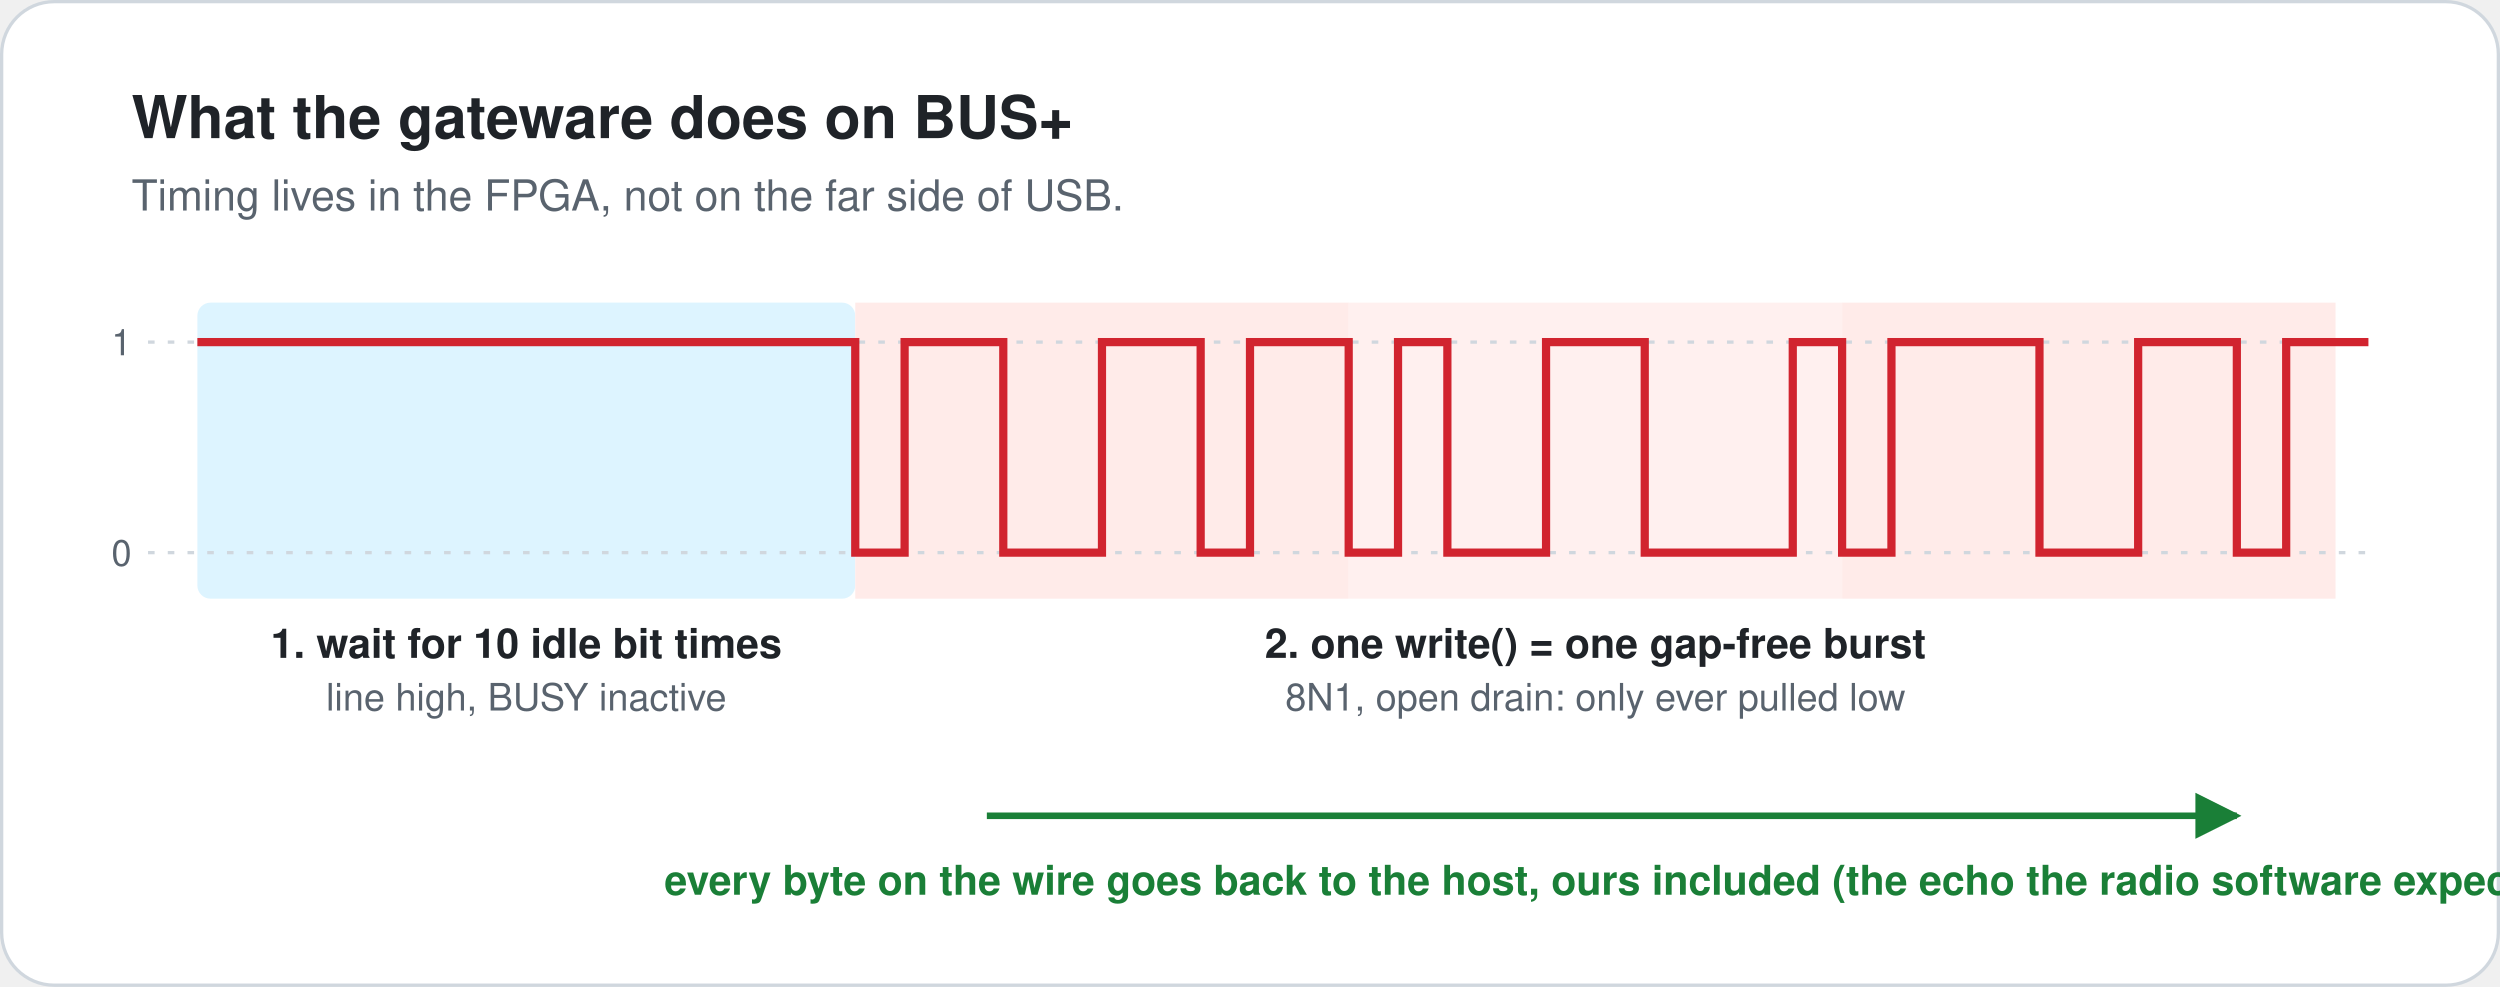
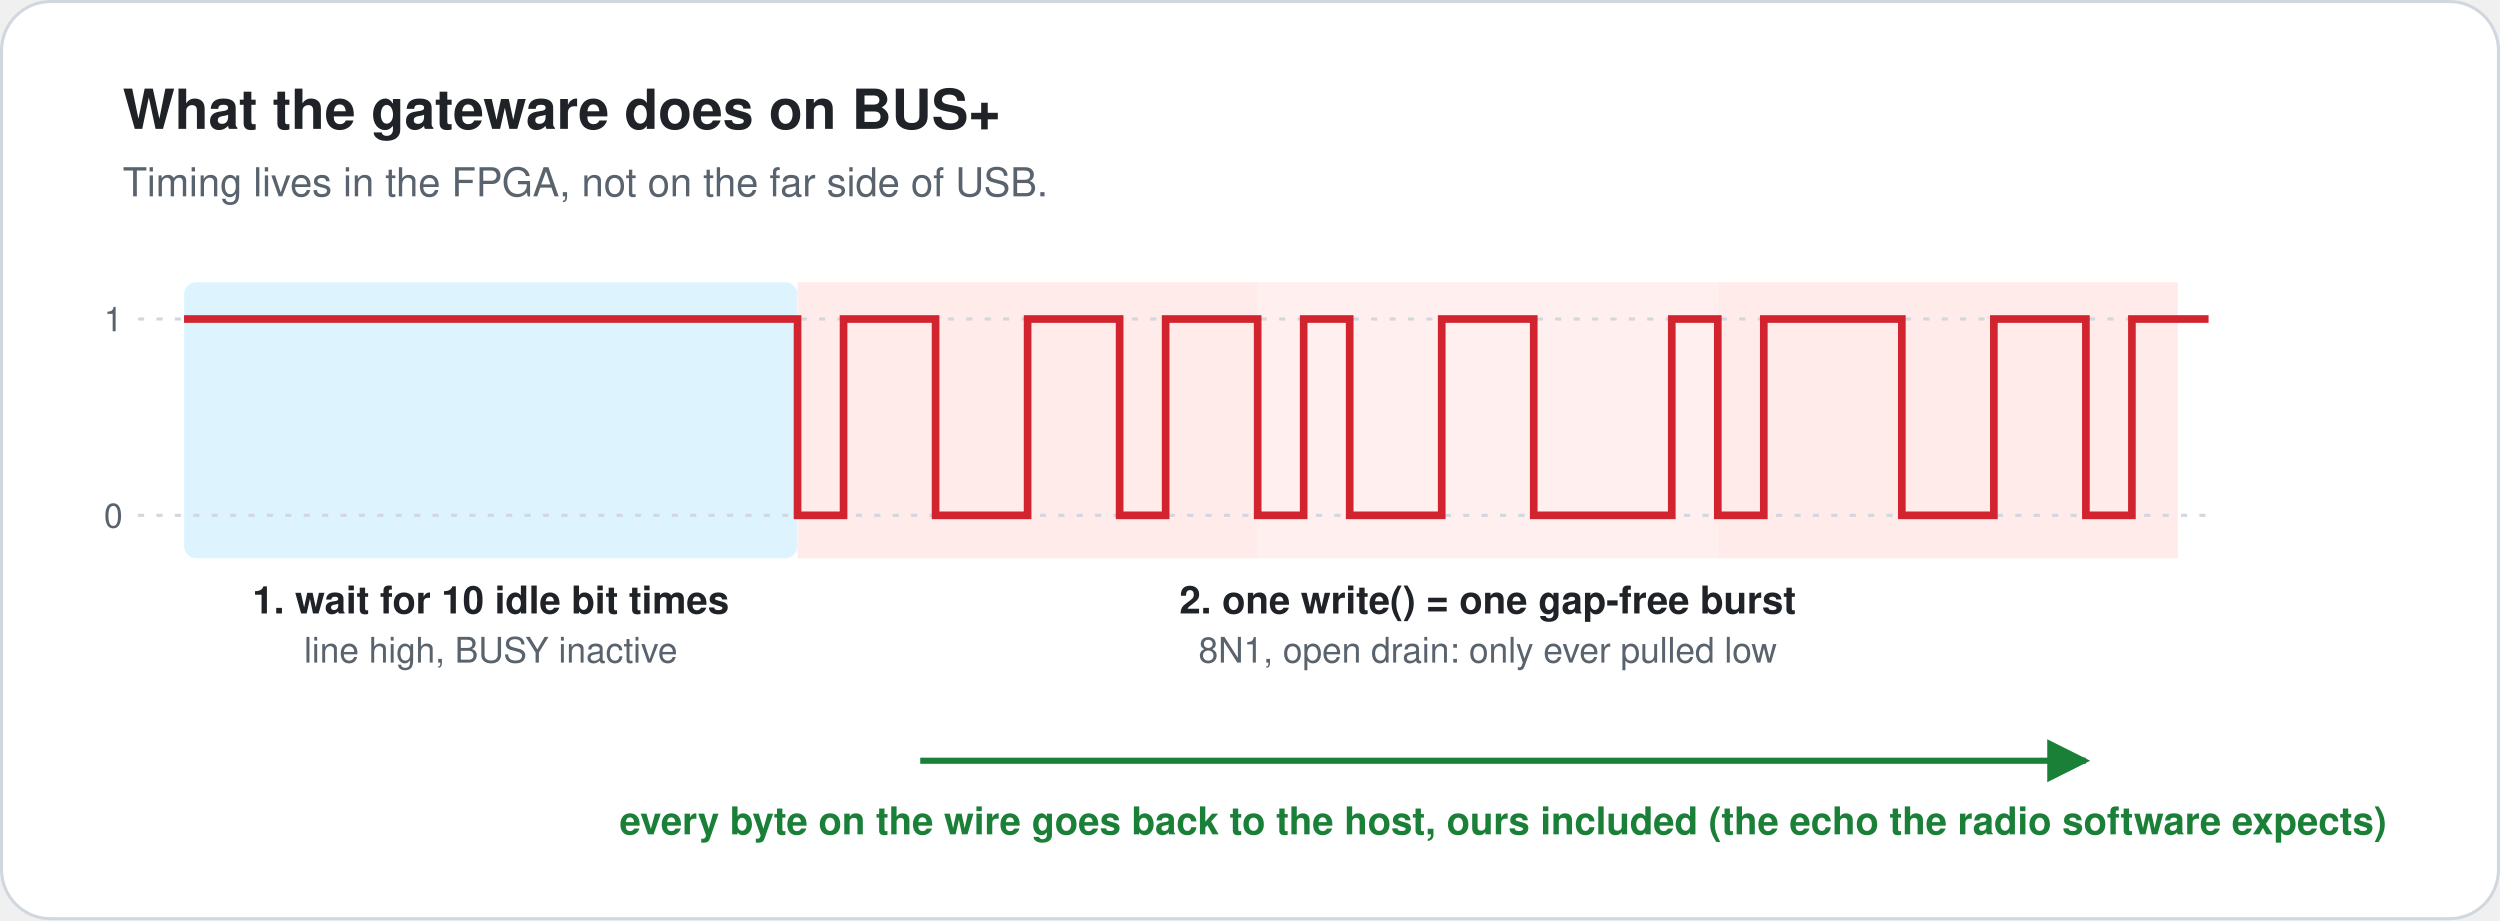
- <svg xmlns="http://www.w3.org/2000/svg" viewBox="0 0 760 300" width="760" height="300" font-family="Helvetica, Arial, sans-serif">
+ <svg xmlns="http://www.w3.org/2000/svg" viewBox="0 0 815 300" width="815" height="300" font-family="Helvetica, Arial, sans-serif">
  <style>
    .bg { fill: #ffffff; stroke: #d0d7de; }
    .ink { fill: #1f2328; }
    .muted { fill: #59636e; }
    .wave { stroke: #d1242f; fill: none; }
    .idle { fill: #ddf4ff; }
    .byte { fill: #ffebe9; }
    .grid { stroke: #d0d7de; }
    .echo { stroke: #1a7f37; fill: none; }
    .echotext { fill: #1a7f37; }
    @media (prefers-color-scheme: dark) {
      .bg { fill: #0d1117; stroke: #30363d; }
      .ink { fill: #e6edf3; }
      .muted { fill: #9198a1; }
      .wave { stroke: #ff7b72; }
      .idle { fill: #0c2d4a; }
      .byte { fill: #3d1416; }
      .grid { stroke: #30363d; }
      .echo { stroke: #3fb950; }
      .echotext { fill: #3fb950; }
    }
  </style>
-   <rect class="bg" x="0.5" y="0.5" width="759" height="299" rx="16" />
+   <rect class="bg" x="0.5" y="0.5" width="814" height="299" rx="16" />
  <text class="ink" x="40" y="42" font-size="18" font-weight="bold">What the gateware does on BUS+</text>
  <text class="muted" x="40" y="64" font-size="13">Timing lives in the FPGA, not on the far side of USB.</text>
  <rect class="idle" x="60" y="92" width="200" height="90" rx="4" />
  <rect class="byte" x="260" y="92" width="150" height="90" />
  <rect class="byte" x="410" y="92" width="150" height="90" opacity="0.75" />
  <rect class="byte" x="560" y="92" width="150" height="90" />
  <text class="muted" x="40" y="108" font-size="11" text-anchor="end">1</text>
  <text class="muted" x="40" y="172" font-size="11" text-anchor="end">0</text>
  <line class="grid" x1="45" y1="104" x2="720" y2="104" stroke-width="1" stroke-dasharray="2 4" />
  <line class="grid" x1="45" y1="168" x2="720" y2="168" stroke-width="1" stroke-dasharray="2 4" />
  <polyline class="wave" stroke-width="2.5" points="     60,104 260,104     260,168 275,168 275,104 305,104 305,168 335,168 335,104 365,104 365,168 380,168 380,104 410,104     410,168 425,168 425,104 440,104 440,168 470,168 470,104 500,104 500,168 545,168 545,104 560,104     560,168 575,168 575,104 620,104 620,168 650,168 650,104 680,104 680,168 695,168 695,104 710,104     710,104 720,104" />
  <text class="ink" x="160" y="200" font-size="12.5" font-weight="bold" text-anchor="middle">1. wait for 10 idle bit times</text>
  <text class="muted" x="160" y="216" font-size="11.5" text-anchor="middle">line high, BUSY inactive</text>
  <text class="ink" x="485" y="200" font-size="12.5" font-weight="bold" text-anchor="middle">2. one write() = one gap-free burst</text>
  <text class="muted" x="485" y="216" font-size="11.5" text-anchor="middle">8N1, open drain: only ever pulled low</text>
  <path class="echo" d="M 300 248 L 680 248" stroke-width="2" marker-end="url(#arr)" />
  <defs>
    <marker id="arr" viewBox="0 0 10 10" refX="9" refY="5" markerWidth="7" markerHeight="7" orient="auto">
      <path d="M0,0 L10,5 L0,10 z" fill="#1a7f37" />
    </marker>
  </defs>
  <text class="echotext" x="490" y="272" font-size="12.5" font-weight="bold" text-anchor="middle">every byte on the wire goes back to the host, ours included (the echo the radio software expects)</text>
</svg>
